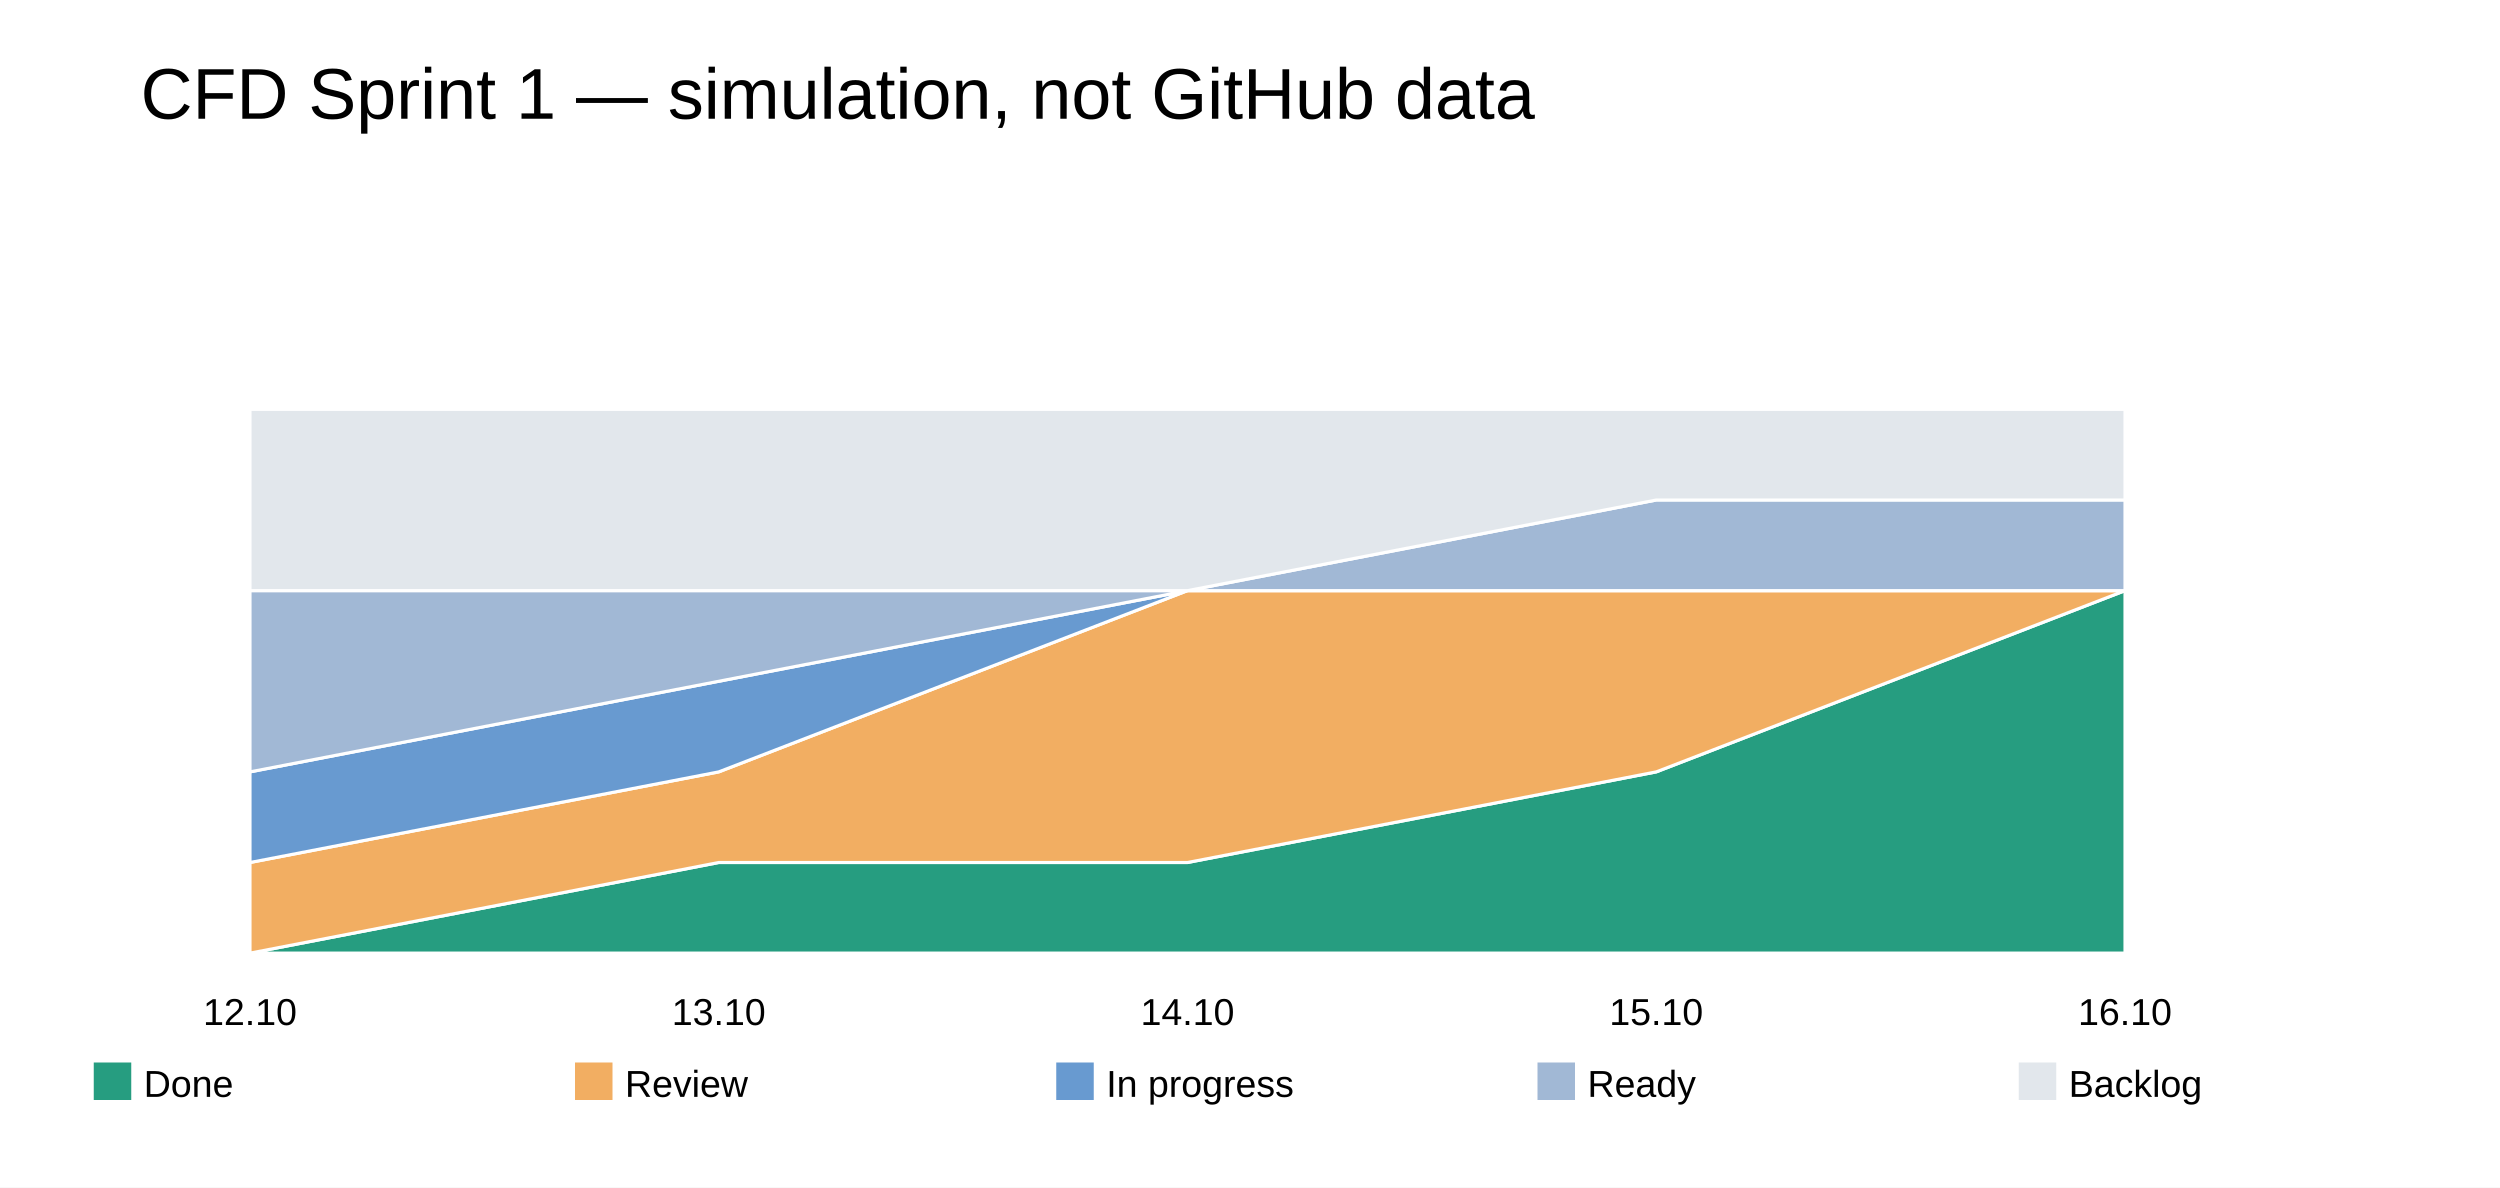
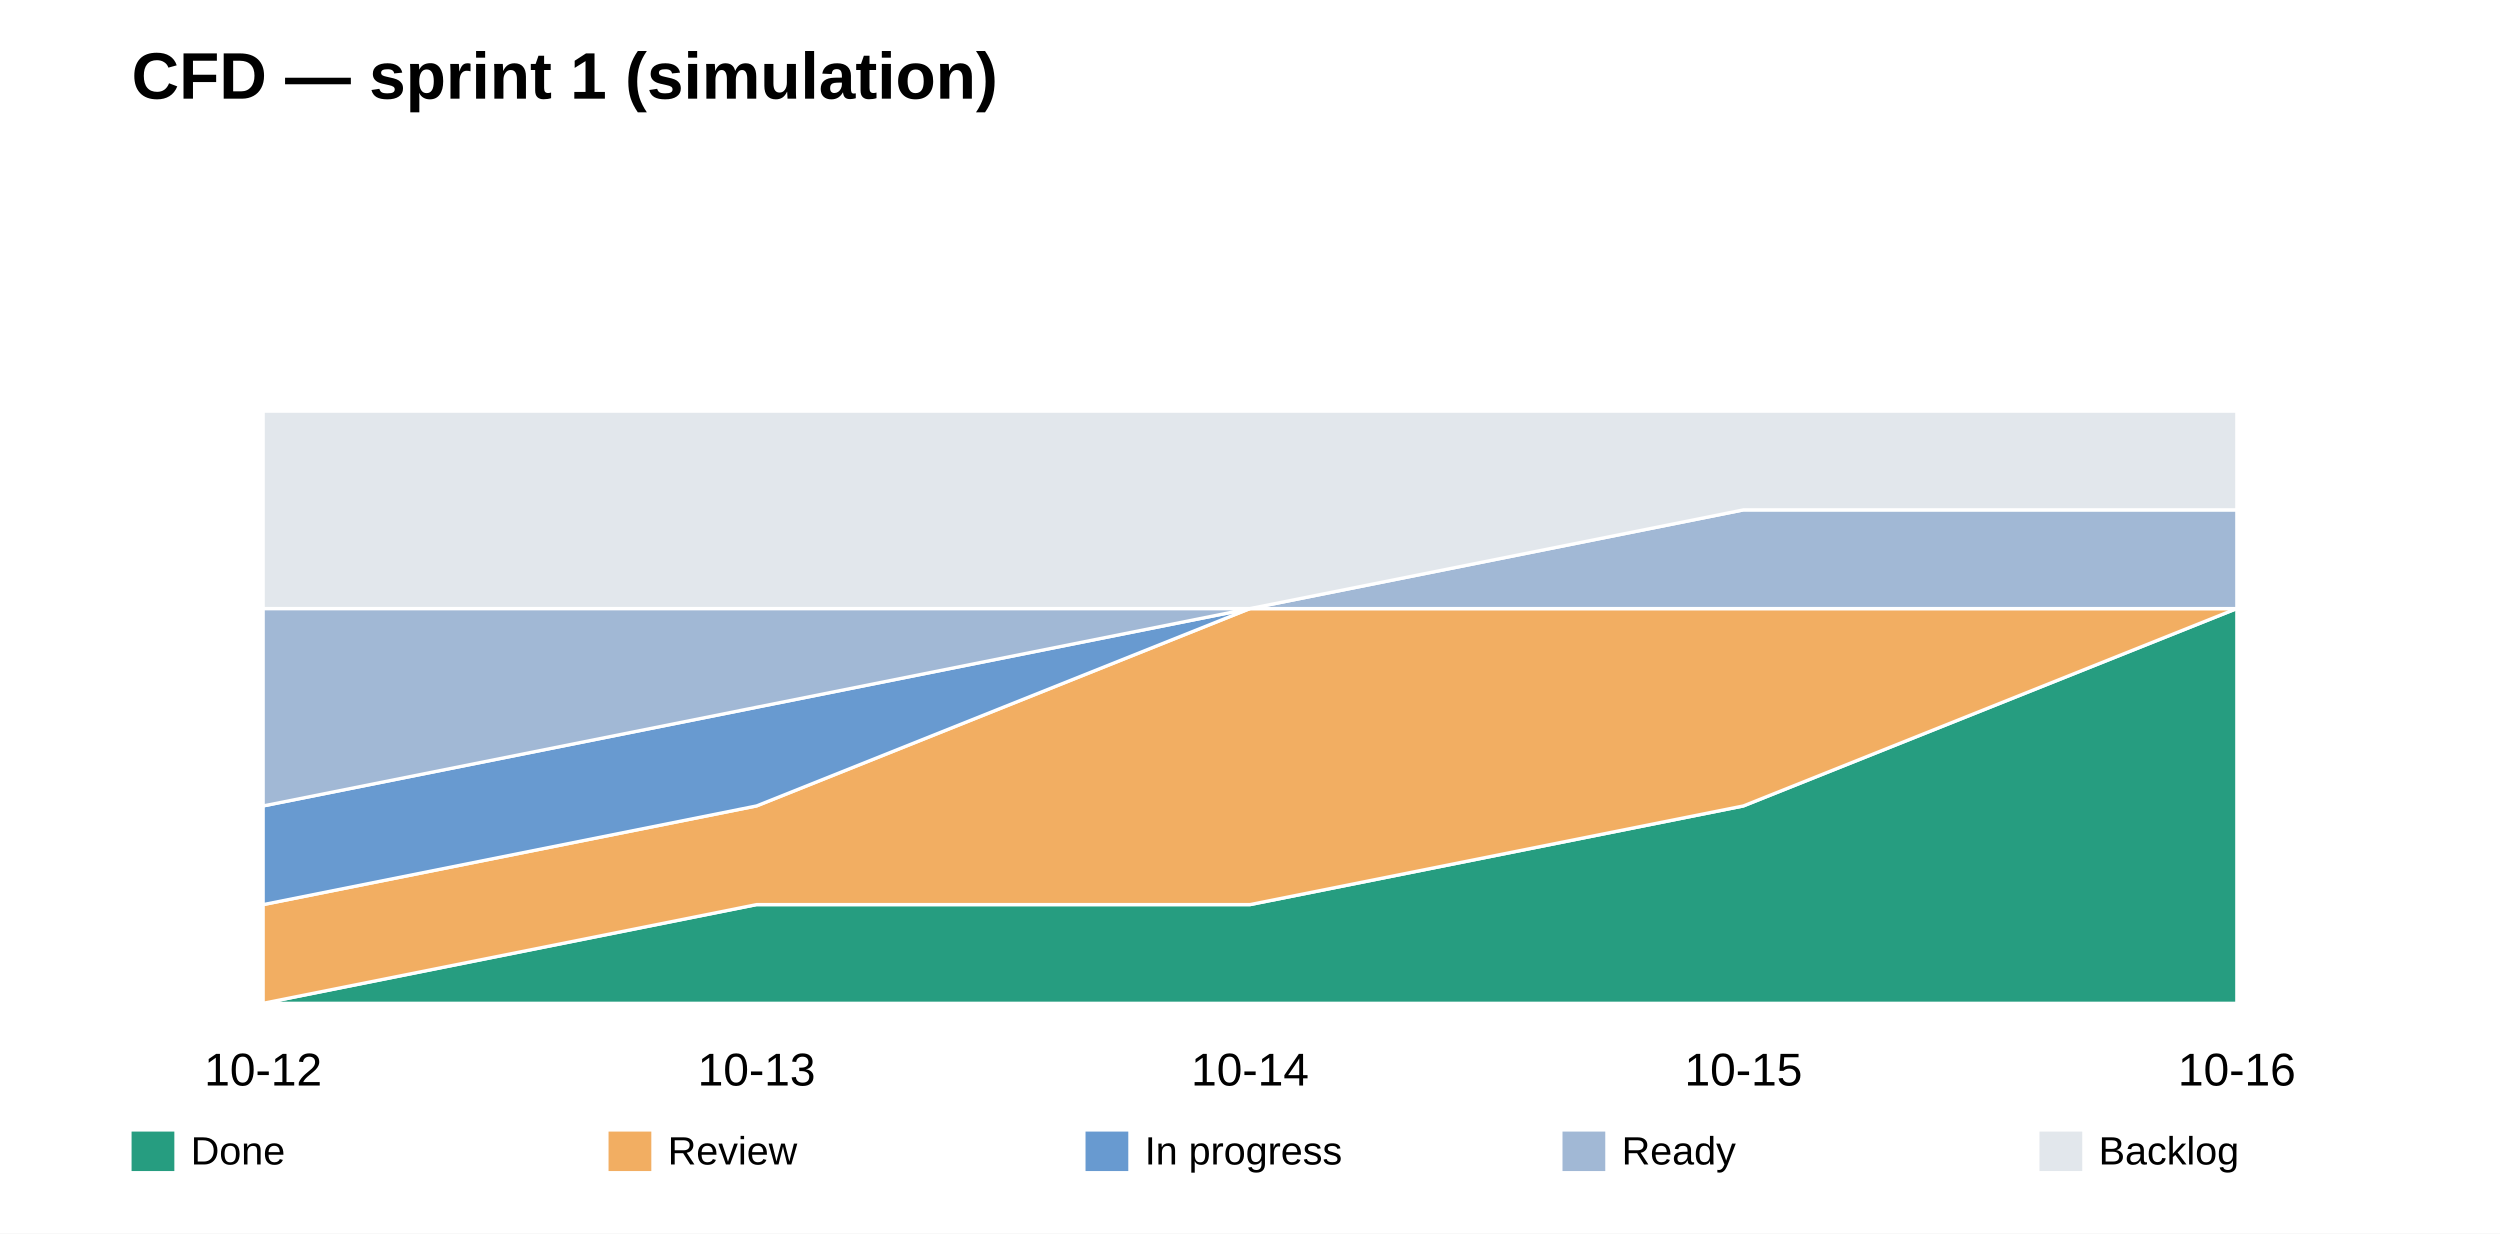
- <svg xmlns="http://www.w3.org/2000/svg" viewBox="0 0 800 380">
-   <rect width="800" height="380" fill="white" />
-   <text x="45" y="38" font-size="23" font-family="Arial">CFD Sprint 1 — simulation, not GitHub data</text>
-   <polygon points="80,305 230,276 380,276 530,247 680,189 680,305 530,305 380,305 230,305 80,305" fill="#269d80" stroke="white" />
-   <polygon points="80,276 230,247 380,189 530,189 680,189 680,189 530,247 380,276 230,276 80,305" fill="#f2ae62" stroke="white" />
-   <polygon points="80,247 230,218 380,189 530,189 680,189 680,189 530,189 380,189 230,247 80,276" fill="#689ad0" stroke="white" />
-   <polygon points="80,189 230,189 380,189 530,160 680,160 680,189 530,189 380,189 230,218 80,247" fill="#a1b8d5" stroke="white" />
-   <polygon points="80,131 230,131 380,131 530,131 680,131 680,160 530,160 380,189 230,189 80,189" fill="#e2e7ec" stroke="white" />
-   <rect x="30" y="340" width="12" height="12" fill="#269d80" />
-   <text font-family="Arial" font-size="12" x="46" y="351">Done</text>
-   <rect x="184" y="340" width="12" height="12" fill="#f2ae62" />
-   <text font-family="Arial" font-size="12" x="200" y="351">Review</text>
-   <rect x="338" y="340" width="12" height="12" fill="#689ad0" />
-   <text font-family="Arial" font-size="12" x="354" y="351">In progress</text>
-   <rect x="492" y="340" width="12" height="12" fill="#a1b8d5" />
-   <text font-family="Arial" font-size="12" x="508" y="351">Ready</text>
-   <rect x="646" y="340" width="12" height="12" fill="#e2e7ec" />
-   <text font-family="Arial" font-size="12" x="662" y="351">Backlog</text>
-   <text font-family="Arial" x="80" y="328" text-anchor="middle">12.10</text>
-   <text font-family="Arial" x="230" y="328" text-anchor="middle">13.10</text>
-   <text font-family="Arial" x="380" y="328" text-anchor="middle">14.10</text>
-   <text font-family="Arial" x="530" y="328" text-anchor="middle">15.10</text>
-   <text font-family="Arial" x="680" y="328" text-anchor="middle">16.10</text>
+ <svg xmlns="http://www.w3.org/2000/svg" width="760" height="375">
+   <rect width="100%" height="100%" fill="white" />
+   <text x="40" y="30" font-family="Arial" font-size="20" font-weight="bold">CFD — sprint 1 (simulation)</text>
+   <g font-family="Arial">
+     <polygon points="80,305 230,275 380,275 530,245 680,185 680,305 530,305 380,305 230,305 80,305" fill="#269d80" stroke="white" stroke-width="1" />
+     <polygon points="80,275 230,245 380,185 530,185 680,185 680,185 530,245 380,275 230,275 80,305" fill="#f2ae62" stroke="white" stroke-width="1" />
+     <polygon points="80,245 230,215 380,185 530,185 680,185 680,185 530,185 380,185 230,245 80,275" fill="#689ad0" stroke="white" stroke-width="1" />
+     <polygon points="80,185 230,185 380,185 530,155 680,155 680,185 530,185 380,185 230,215 80,245" fill="#a1b8d5" stroke="white" stroke-width="1" />
+     <polygon points="80,125 230,125 380,125 530,125 680,125 680,155 530,155 380,185 230,185 80,185" fill="#e2e7ec" stroke="white" stroke-width="1" />
+     <text x="80" y="330" font-size="14" text-anchor="middle">10-12</text>
+     <text x="230" y="330" font-size="14" text-anchor="middle">10-13</text>
+     <text x="380" y="330" font-size="14" text-anchor="middle">10-14</text>
+     <text x="530" y="330" font-size="14" text-anchor="middle">10-15</text>
+     <text x="680" y="330" font-size="14" text-anchor="middle">10-16</text>
+     <rect x="40" y="344" width="13" height="12" fill="#269d80" />
+     <text x="58" y="354" font-size="12">Done</text>
+     <rect x="185" y="344" width="13" height="12" fill="#f2ae62" />
+     <text x="203" y="354" font-size="12">Review</text>
+     <rect x="330" y="344" width="13" height="12" fill="#689ad0" />
+     <text x="348" y="354" font-size="12">In progress</text>
+     <rect x="475" y="344" width="13" height="12" fill="#a1b8d5" />
+     <text x="493" y="354" font-size="12">Ready</text>
+     <rect x="620" y="344" width="13" height="12" fill="#e2e7ec" />
+     <text x="638" y="354" font-size="12">Backlog</text>
+   </g>
</svg>
